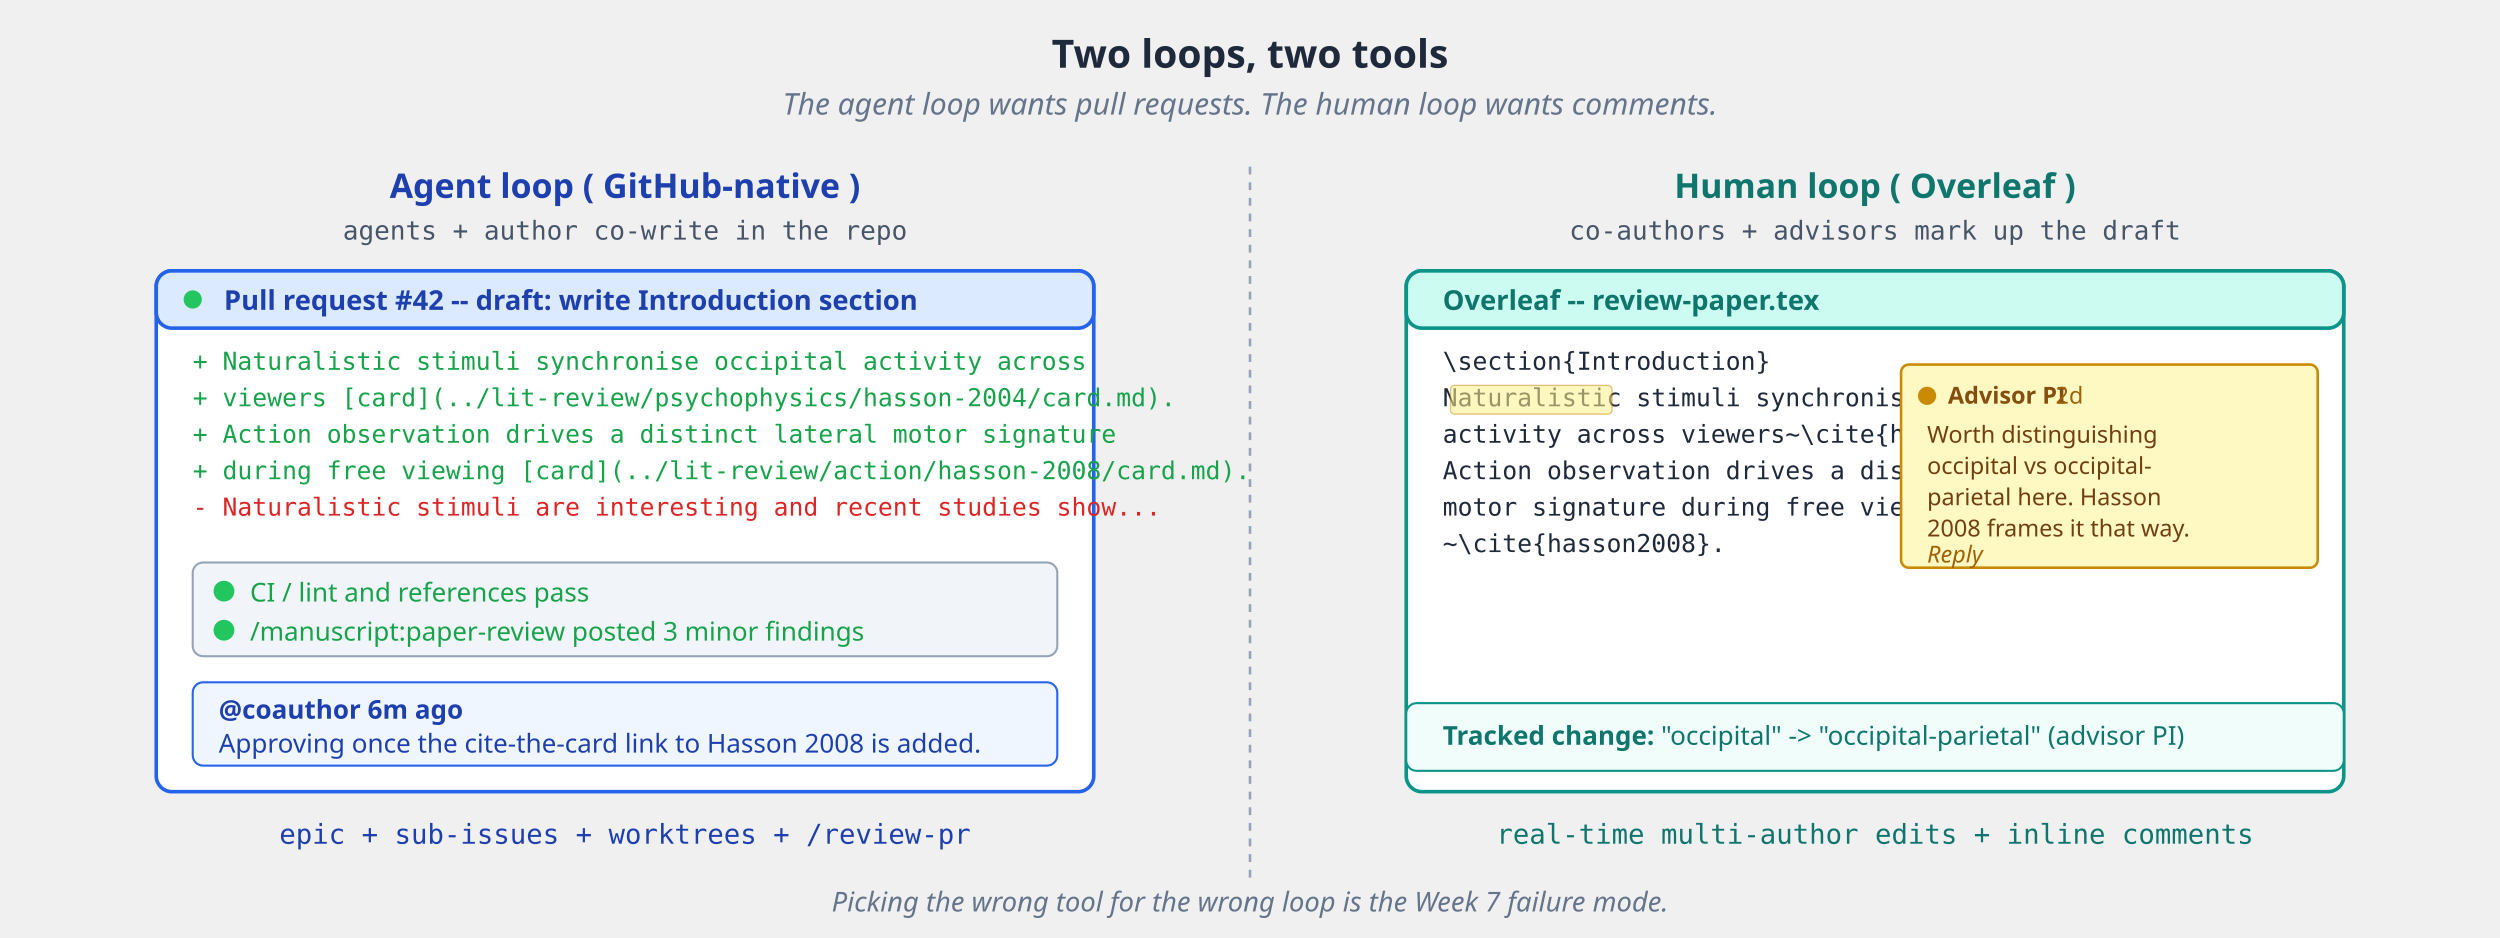
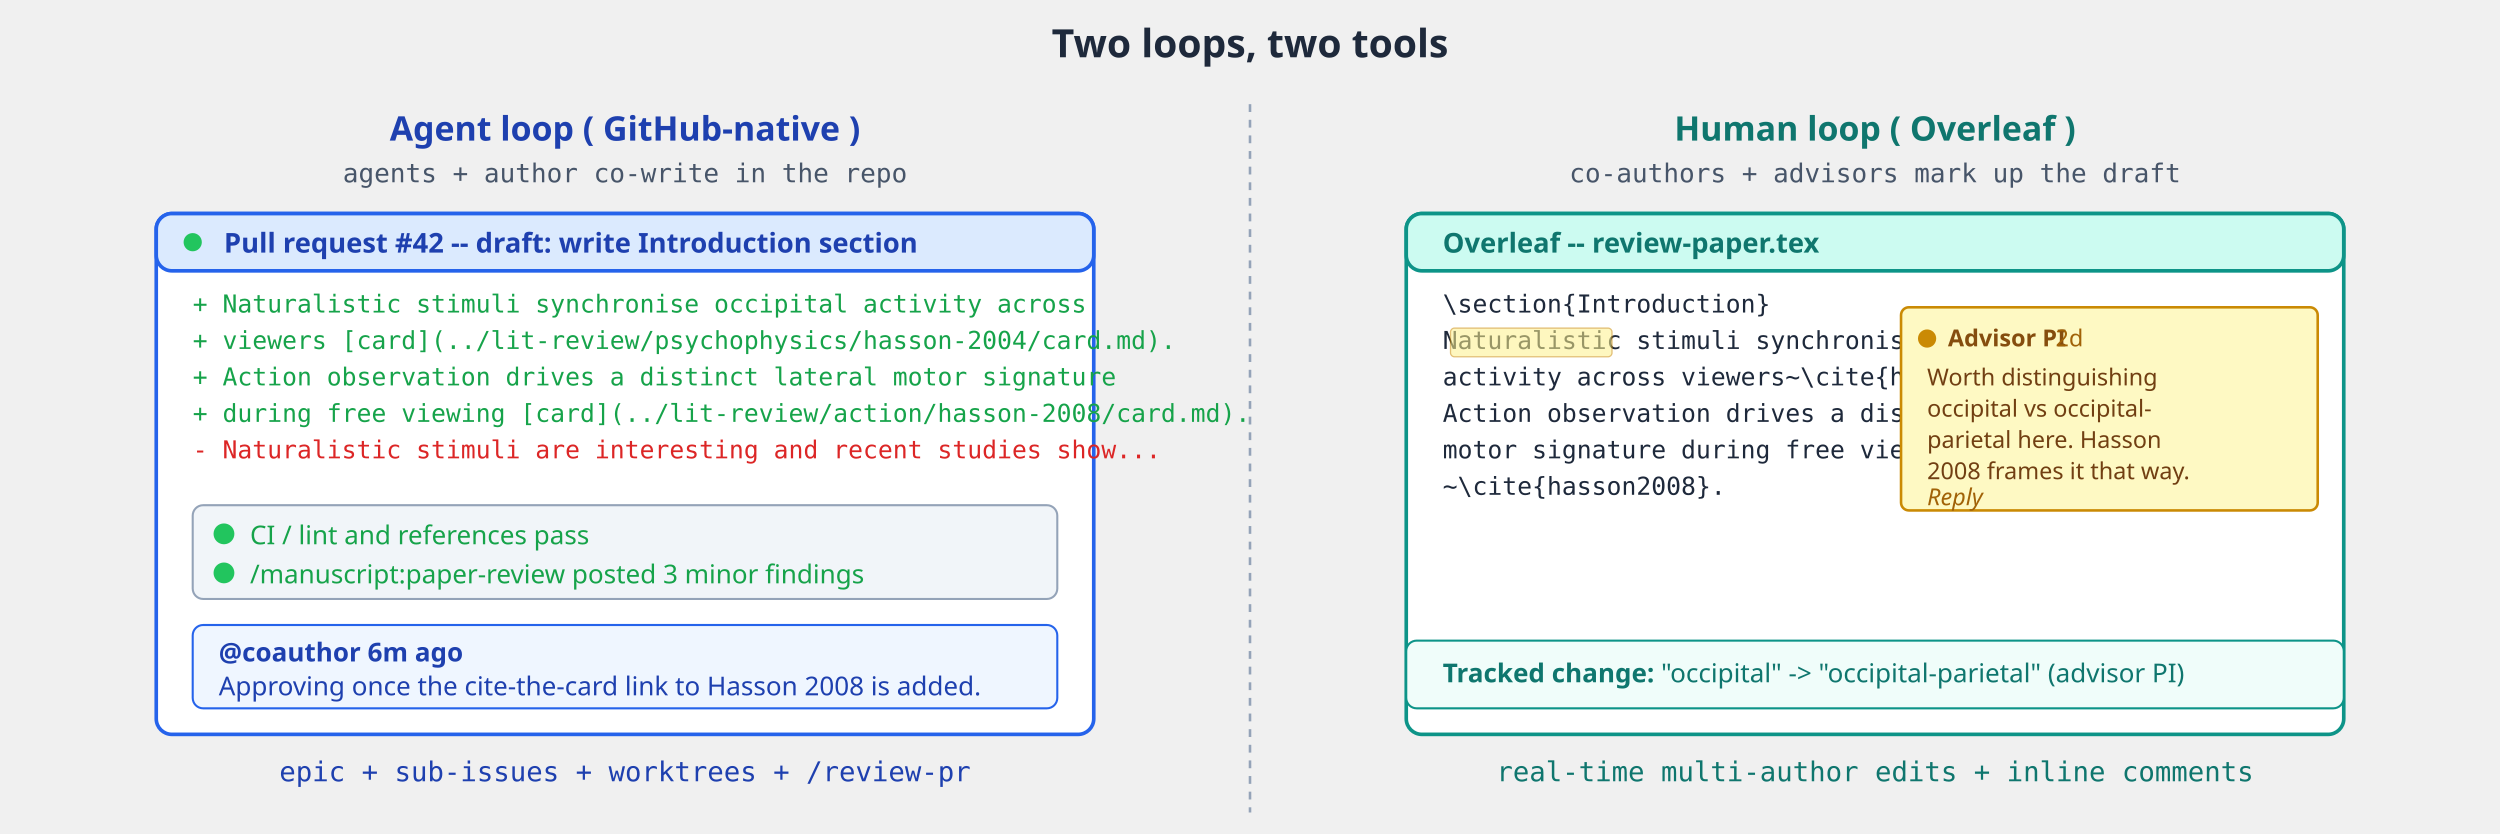
- <svg xmlns="http://www.w3.org/2000/svg" viewBox="0 0 960 360" width="960" height="360">
-   <text x="480" y="26" font-family="sans-serif" font-size="15" fill="#1E293B" font-weight="bold" text-anchor="middle">Two loops, two tools</text>
-   <text x="480" y="44" font-family="sans-serif" font-size="11.5" fill="#64748B" font-style="italic" text-anchor="middle">The agent loop wants pull requests. The human loop wants comments.</text>
-   <line x1="480" y1="64" x2="480" y2="340" stroke="#94A3B8" stroke-width="1" stroke-dasharray="3,3" />
-   <text x="240" y="76" font-family="sans-serif" font-size="13" fill="#1E40AF" font-weight="bold" text-anchor="middle">Agent loop  ( GitHub-native )</text>
-   <text x="240" y="92" font-family="monospace" font-size="10" fill="#475569" text-anchor="middle">agents + author co-write in the repo</text>
-   <rect x="60" y="104" width="360" height="200" rx="6" fill="#FFFFFF" stroke="#2563EB" stroke-width="1.4" />
-   <rect x="60" y="104" width="360" height="22" rx="6" fill="#DBEAFE" stroke="#2563EB" stroke-width="1.4" />
-   <circle cx="74" cy="115" r="3.5" fill="#22C55E" />
-   <text x="86" y="119" font-family="sans-serif" font-size="10.5" fill="#1E40AF" font-weight="bold">Pull request #42  --  draft: write Introduction section</text>
-   <text x="74" y="142" font-family="monospace" font-size="9.5" fill="#16A34A">+  Naturalistic stimuli synchronise occipital activity across</text>
-   <text x="74" y="156" font-family="monospace" font-size="9.5" fill="#16A34A">+  viewers [card](../lit-review/psychophysics/hasson-2004/card.md).</text>
-   <text x="74" y="170" font-family="monospace" font-size="9.5" fill="#16A34A">+  Action observation drives a distinct lateral motor signature</text>
-   <text x="74" y="184" font-family="monospace" font-size="9.5" fill="#16A34A">+  during free viewing [card](../lit-review/action/hasson-2008/card.md).</text>
-   <text x="74" y="198" font-family="monospace" font-size="9.5" fill="#DC2626">-  Naturalistic stimuli are interesting and recent studies show...</text>
-   <rect x="74" y="216" width="332" height="36" rx="4" fill="#F1F5F9" stroke="#94A3B8" stroke-width="0.8" />
-   <circle cx="86" cy="227" r="4" fill="#22C55E" />
-   <text x="96" y="231" font-family="sans-serif" font-size="10" fill="#16A34A">CI / lint and references pass</text>
-   <circle cx="86" cy="242" r="4" fill="#22C55E" />
-   <text x="96" y="246" font-family="sans-serif" font-size="10" fill="#16A34A">/manuscript:paper-review  posted 3 minor findings</text>
-   <rect x="74" y="262" width="332" height="32" rx="4" fill="#EFF6FF" stroke="#2563EB" stroke-width="0.8" />
-   <text x="84" y="276" font-family="sans-serif" font-size="10" fill="#1E40AF" font-weight="bold">@coauthor  6m ago</text>
-   <text x="84" y="289" font-family="sans-serif" font-size="10" fill="#1E40AF">Approving once the cite-the-card link to Hasson 2008 is added.</text>
-   <text x="240" y="324" font-family="monospace" font-size="10.5" fill="#1E40AF" text-anchor="middle">epic + sub-issues + worktrees + /review-pr</text>
-   <text x="720" y="76" font-family="sans-serif" font-size="13" fill="#0F766E" font-weight="bold" text-anchor="middle">Human loop  ( Overleaf )</text>
-   <text x="720" y="92" font-family="monospace" font-size="10" fill="#475569" text-anchor="middle">co-authors + advisors mark up the draft</text>
-   <rect x="540" y="104" width="360" height="200" rx="6" fill="#FFFFFF" stroke="#0D9488" stroke-width="1.4" />
-   <rect x="540" y="104" width="360" height="22" rx="6" fill="#CCFBF1" stroke="#0D9488" stroke-width="1.4" />
-   <text x="554" y="119" font-family="sans-serif" font-size="10.5" fill="#0F766E" font-weight="bold">Overleaf -- review-paper.tex</text>
-   <text x="554" y="142" font-family="monospace" font-size="9.5" fill="#1E293B">\section{Introduction}</text>
-   <text x="554" y="156" font-family="monospace" font-size="9.5" fill="#1E293B">Naturalistic stimuli synchronise occipital</text>
-   <text x="554" y="170" font-family="monospace" font-size="9.5" fill="#1E293B">activity across viewers~\cite{hasson2004}.</text>
-   <text x="554" y="184" font-family="monospace" font-size="9.5" fill="#1E293B">Action observation drives a distinct lateral</text>
-   <text x="554" y="198" font-family="monospace" font-size="9.5" fill="#1E293B">motor signature during free viewing</text>
-   <text x="554" y="212" font-family="monospace" font-size="9.5" fill="#1E293B">~\cite{hasson2008}.</text>
-   <rect x="557" y="148" width="62" height="11" rx="1.5" fill="#FEF08A" stroke="#CA8A04" stroke-width="0.5" opacity="0.55" />
-   <rect x="730" y="140" width="160" height="78" rx="3" fill="#FEF9C3" stroke="#CA8A04" stroke-width="1" />
-   <circle cx="740" cy="152" r="3.5" fill="#CA8A04" />
-   <text x="748" y="155" font-family="sans-serif" font-size="9" fill="#854D0E" font-weight="bold">Advisor PI</text>
-   <text x="800" y="155" font-family="sans-serif" font-size="9" fill="#A16207" text-anchor="end">2d</text>
-   <text x="740" y="170" font-family="sans-serif" font-size="9" fill="#713F12">Worth distinguishing</text>
-   <text x="740" y="182" font-family="sans-serif" font-size="9" fill="#713F12">occipital vs occipital-</text>
-   <text x="740" y="194" font-family="sans-serif" font-size="9" fill="#713F12">parietal here. Hasson</text>
-   <text x="740" y="206" font-family="sans-serif" font-size="9" fill="#713F12">2008 frames it that way.</text>
-   <text x="740" y="216" font-family="sans-serif" font-size="9" fill="#A16207" font-style="italic">Reply</text>
-   <rect x="540" y="270" width="360" height="26" rx="4" fill="#F0FDFA" stroke="#0D9488" stroke-width="0.8" />
-   <text x="554" y="286" font-family="sans-serif" font-size="10" fill="#0F766E">
+ <svg xmlns="http://www.w3.org/2000/svg" viewBox="0 0 960 320" width="960" height="320">
+   <text x="480" y="22" font-family="sans-serif" font-size="15" fill="#1E293B" font-weight="bold" text-anchor="middle">Two loops, two tools</text>
+   <line x1="480" y1="40" x2="480" y2="312" stroke="#94A3B8" stroke-width="1" stroke-dasharray="3,3" />
+   <text x="240" y="54" font-family="sans-serif" font-size="13" fill="#1E40AF" font-weight="bold" text-anchor="middle">Agent loop  ( GitHub-native )</text>
+   <text x="240" y="70" font-family="monospace" font-size="10" fill="#475569" text-anchor="middle">agents + author co-write in the repo</text>
+   <rect x="60" y="82" width="360" height="200" rx="6" fill="#FFFFFF" stroke="#2563EB" stroke-width="1.4" />
+   <rect x="60" y="82" width="360" height="22" rx="6" fill="#DBEAFE" stroke="#2563EB" stroke-width="1.4" />
+   <circle cx="74" cy="93" r="3.5" fill="#22C55E" />
+   <text x="86" y="97" font-family="sans-serif" font-size="10.5" fill="#1E40AF" font-weight="bold">Pull request #42  --  draft: write Introduction section</text>
+   <text x="74" y="120" font-family="monospace" font-size="9.5" fill="#16A34A">+  Naturalistic stimuli synchronise occipital activity across</text>
+   <text x="74" y="134" font-family="monospace" font-size="9.5" fill="#16A34A">+  viewers [card](../lit-review/psychophysics/hasson-2004/card.md).</text>
+   <text x="74" y="148" font-family="monospace" font-size="9.5" fill="#16A34A">+  Action observation drives a distinct lateral motor signature</text>
+   <text x="74" y="162" font-family="monospace" font-size="9.5" fill="#16A34A">+  during free viewing [card](../lit-review/action/hasson-2008/card.md).</text>
+   <text x="74" y="176" font-family="monospace" font-size="9.5" fill="#DC2626">-  Naturalistic stimuli are interesting and recent studies show...</text>
+   <rect x="74" y="194" width="332" height="36" rx="4" fill="#F1F5F9" stroke="#94A3B8" stroke-width="0.8" />
+   <circle cx="86" cy="205" r="4" fill="#22C55E" />
+   <text x="96" y="209" font-family="sans-serif" font-size="10" fill="#16A34A">CI / lint and references pass</text>
+   <circle cx="86" cy="220" r="4" fill="#22C55E" />
+   <text x="96" y="224" font-family="sans-serif" font-size="10" fill="#16A34A">/manuscript:paper-review  posted 3 minor findings</text>
+   <rect x="74" y="240" width="332" height="32" rx="4" fill="#EFF6FF" stroke="#2563EB" stroke-width="0.8" />
+   <text x="84" y="254" font-family="sans-serif" font-size="10" fill="#1E40AF" font-weight="bold">@coauthor  6m ago</text>
+   <text x="84" y="267" font-family="sans-serif" font-size="10" fill="#1E40AF">Approving once the cite-the-card link to Hasson 2008 is added.</text>
+   <text x="240" y="300" font-family="monospace" font-size="10.5" fill="#1E40AF" text-anchor="middle">epic + sub-issues + worktrees + /review-pr</text>
+   <text x="720" y="54" font-family="sans-serif" font-size="13" fill="#0F766E" font-weight="bold" text-anchor="middle">Human loop  ( Overleaf )</text>
+   <text x="720" y="70" font-family="monospace" font-size="10" fill="#475569" text-anchor="middle">co-authors + advisors mark up the draft</text>
+   <rect x="540" y="82" width="360" height="200" rx="6" fill="#FFFFFF" stroke="#0D9488" stroke-width="1.4" />
+   <rect x="540" y="82" width="360" height="22" rx="6" fill="#CCFBF1" stroke="#0D9488" stroke-width="1.4" />
+   <text x="554" y="97" font-family="sans-serif" font-size="10.5" fill="#0F766E" font-weight="bold">Overleaf -- review-paper.tex</text>
+   <text x="554" y="120" font-family="monospace" font-size="9.5" fill="#1E293B">\section{Introduction}</text>
+   <text x="554" y="134" font-family="monospace" font-size="9.5" fill="#1E293B">Naturalistic stimuli synchronise occipital</text>
+   <text x="554" y="148" font-family="monospace" font-size="9.5" fill="#1E293B">activity across viewers~\cite{hasson2004}.</text>
+   <text x="554" y="162" font-family="monospace" font-size="9.5" fill="#1E293B">Action observation drives a distinct lateral</text>
+   <text x="554" y="176" font-family="monospace" font-size="9.5" fill="#1E293B">motor signature during free viewing</text>
+   <text x="554" y="190" font-family="monospace" font-size="9.5" fill="#1E293B">~\cite{hasson2008}.</text>
+   <rect x="557" y="126" width="62" height="11" rx="1.5" fill="#FEF08A" stroke="#CA8A04" stroke-width="0.5" opacity="0.55" />
+   <rect x="730" y="118" width="160" height="78" rx="3" fill="#FEF9C3" stroke="#CA8A04" stroke-width="1" />
+   <circle cx="740" cy="130" r="3.5" fill="#CA8A04" />
+   <text x="748" y="133" font-family="sans-serif" font-size="9" fill="#854D0E" font-weight="bold">Advisor PI</text>
+   <text x="800" y="133" font-family="sans-serif" font-size="9" fill="#A16207" text-anchor="end">2d</text>
+   <text x="740" y="148" font-family="sans-serif" font-size="9" fill="#713F12">Worth distinguishing</text>
+   <text x="740" y="160" font-family="sans-serif" font-size="9" fill="#713F12">occipital vs occipital-</text>
+   <text x="740" y="172" font-family="sans-serif" font-size="9" fill="#713F12">parietal here. Hasson</text>
+   <text x="740" y="184" font-family="sans-serif" font-size="9" fill="#713F12">2008 frames it that way.</text>
+   <text x="740" y="194" font-family="sans-serif" font-size="9" fill="#A16207" font-style="italic">Reply</text>
+   <rect x="540" y="246" width="360" height="26" rx="4" fill="#F0FDFA" stroke="#0D9488" stroke-width="0.8" />
+   <text x="554" y="262" font-family="sans-serif" font-size="10" fill="#0F766E">
    <tspan font-weight="bold">Tracked change:</tspan>  "occipital" -&gt; "occipital-parietal" (advisor PI)</text>
-   <text x="720" y="324" font-family="monospace" font-size="10.5" fill="#0F766E" text-anchor="middle">real-time multi-author edits + inline comments</text>
-   <text x="480" y="350" font-family="sans-serif" font-size="10.5" fill="#64748B" font-style="italic" text-anchor="middle">Picking the wrong tool for the wrong loop is the Week 7 failure mode.</text>
+   <text x="720" y="300" font-family="monospace" font-size="10.5" fill="#0F766E" text-anchor="middle">real-time multi-author edits + inline comments</text>
</svg>
